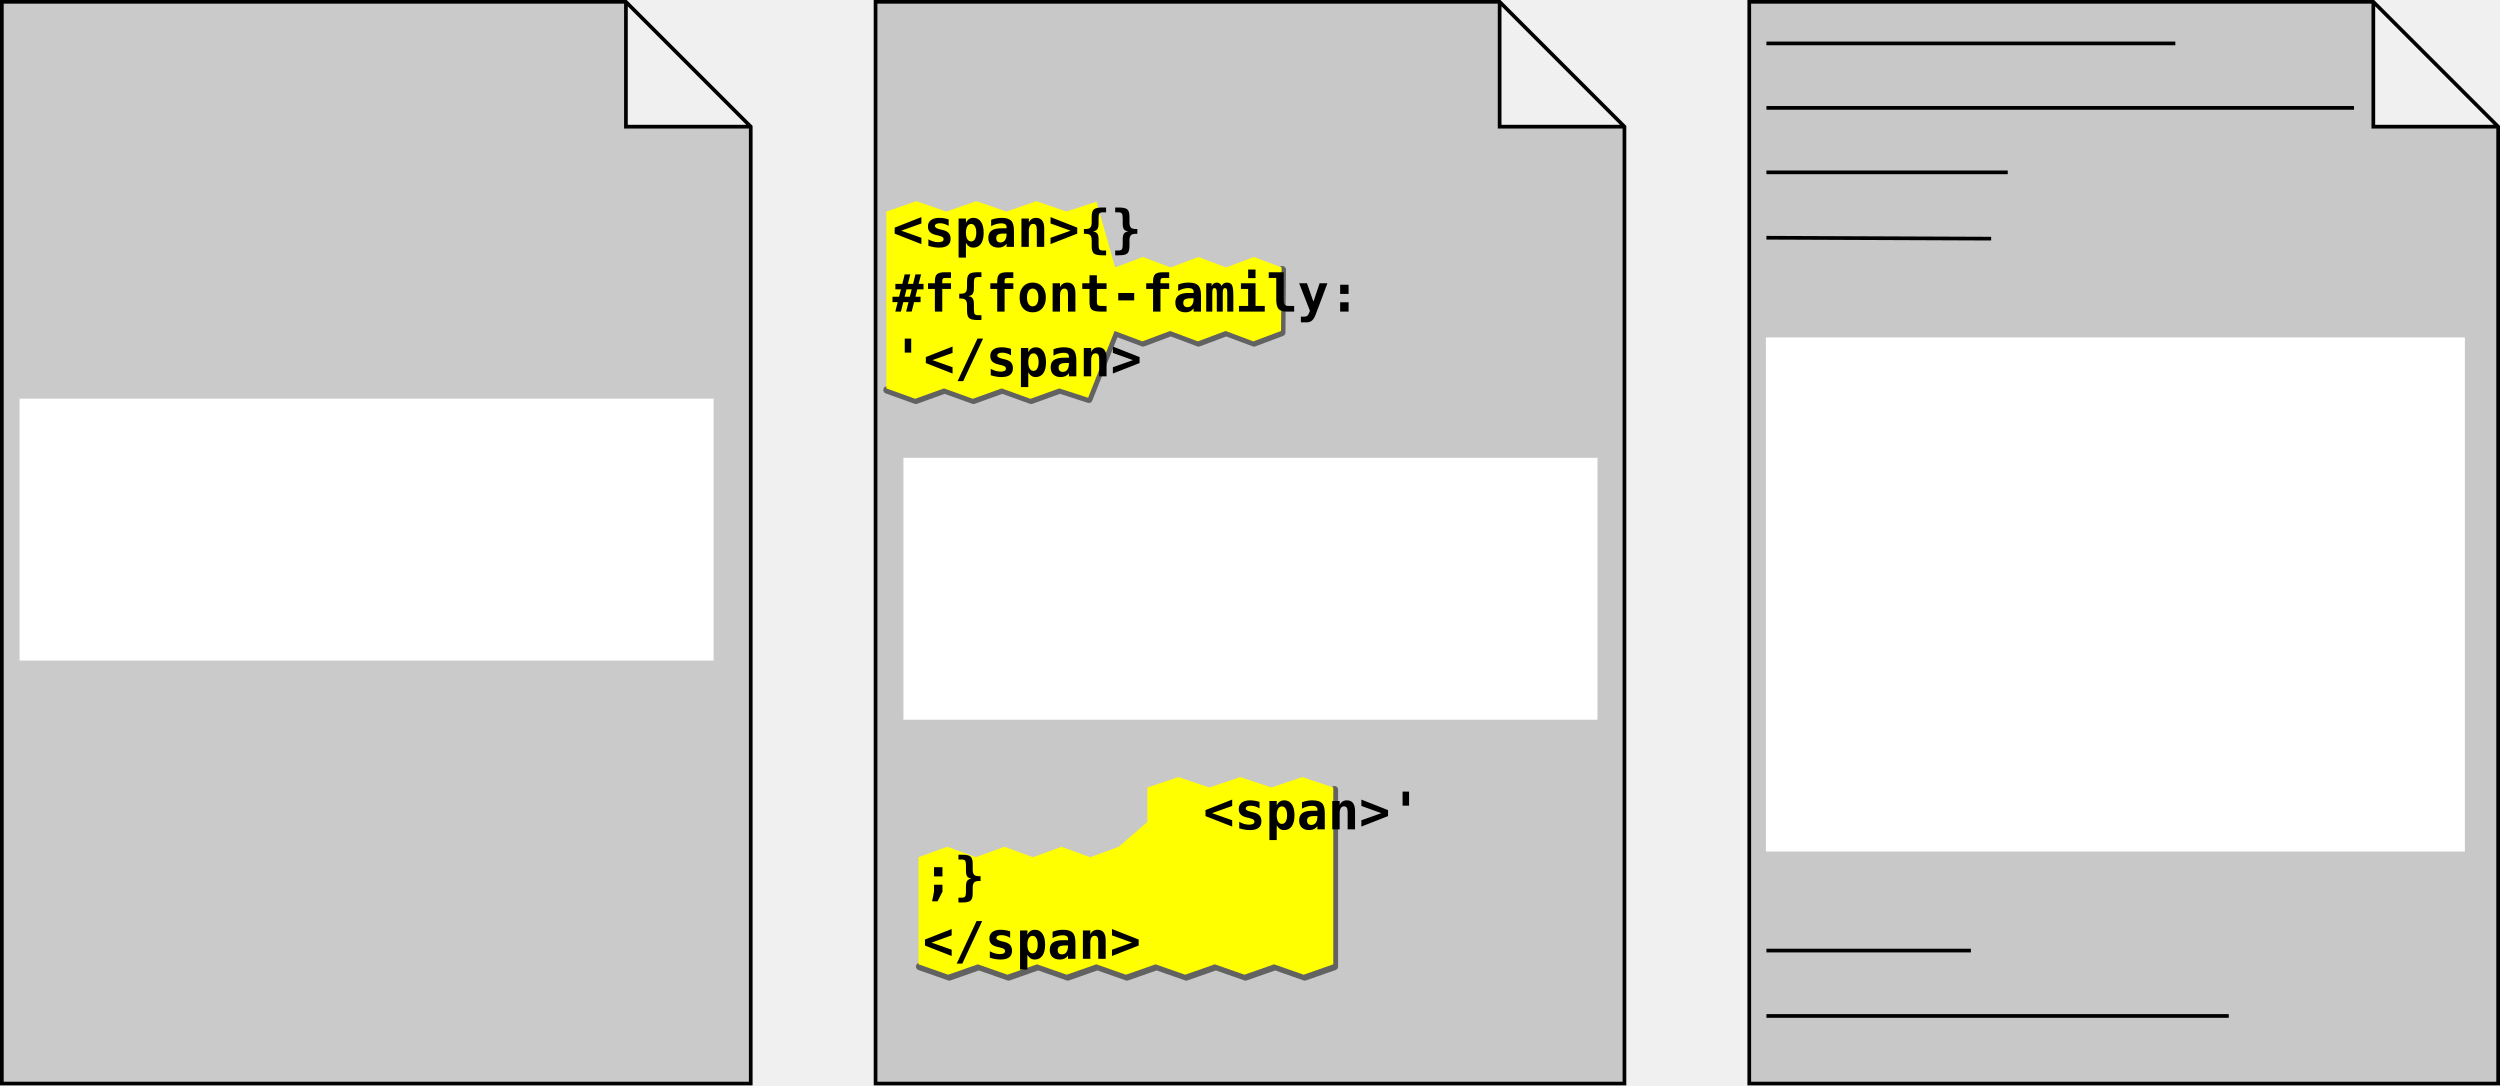
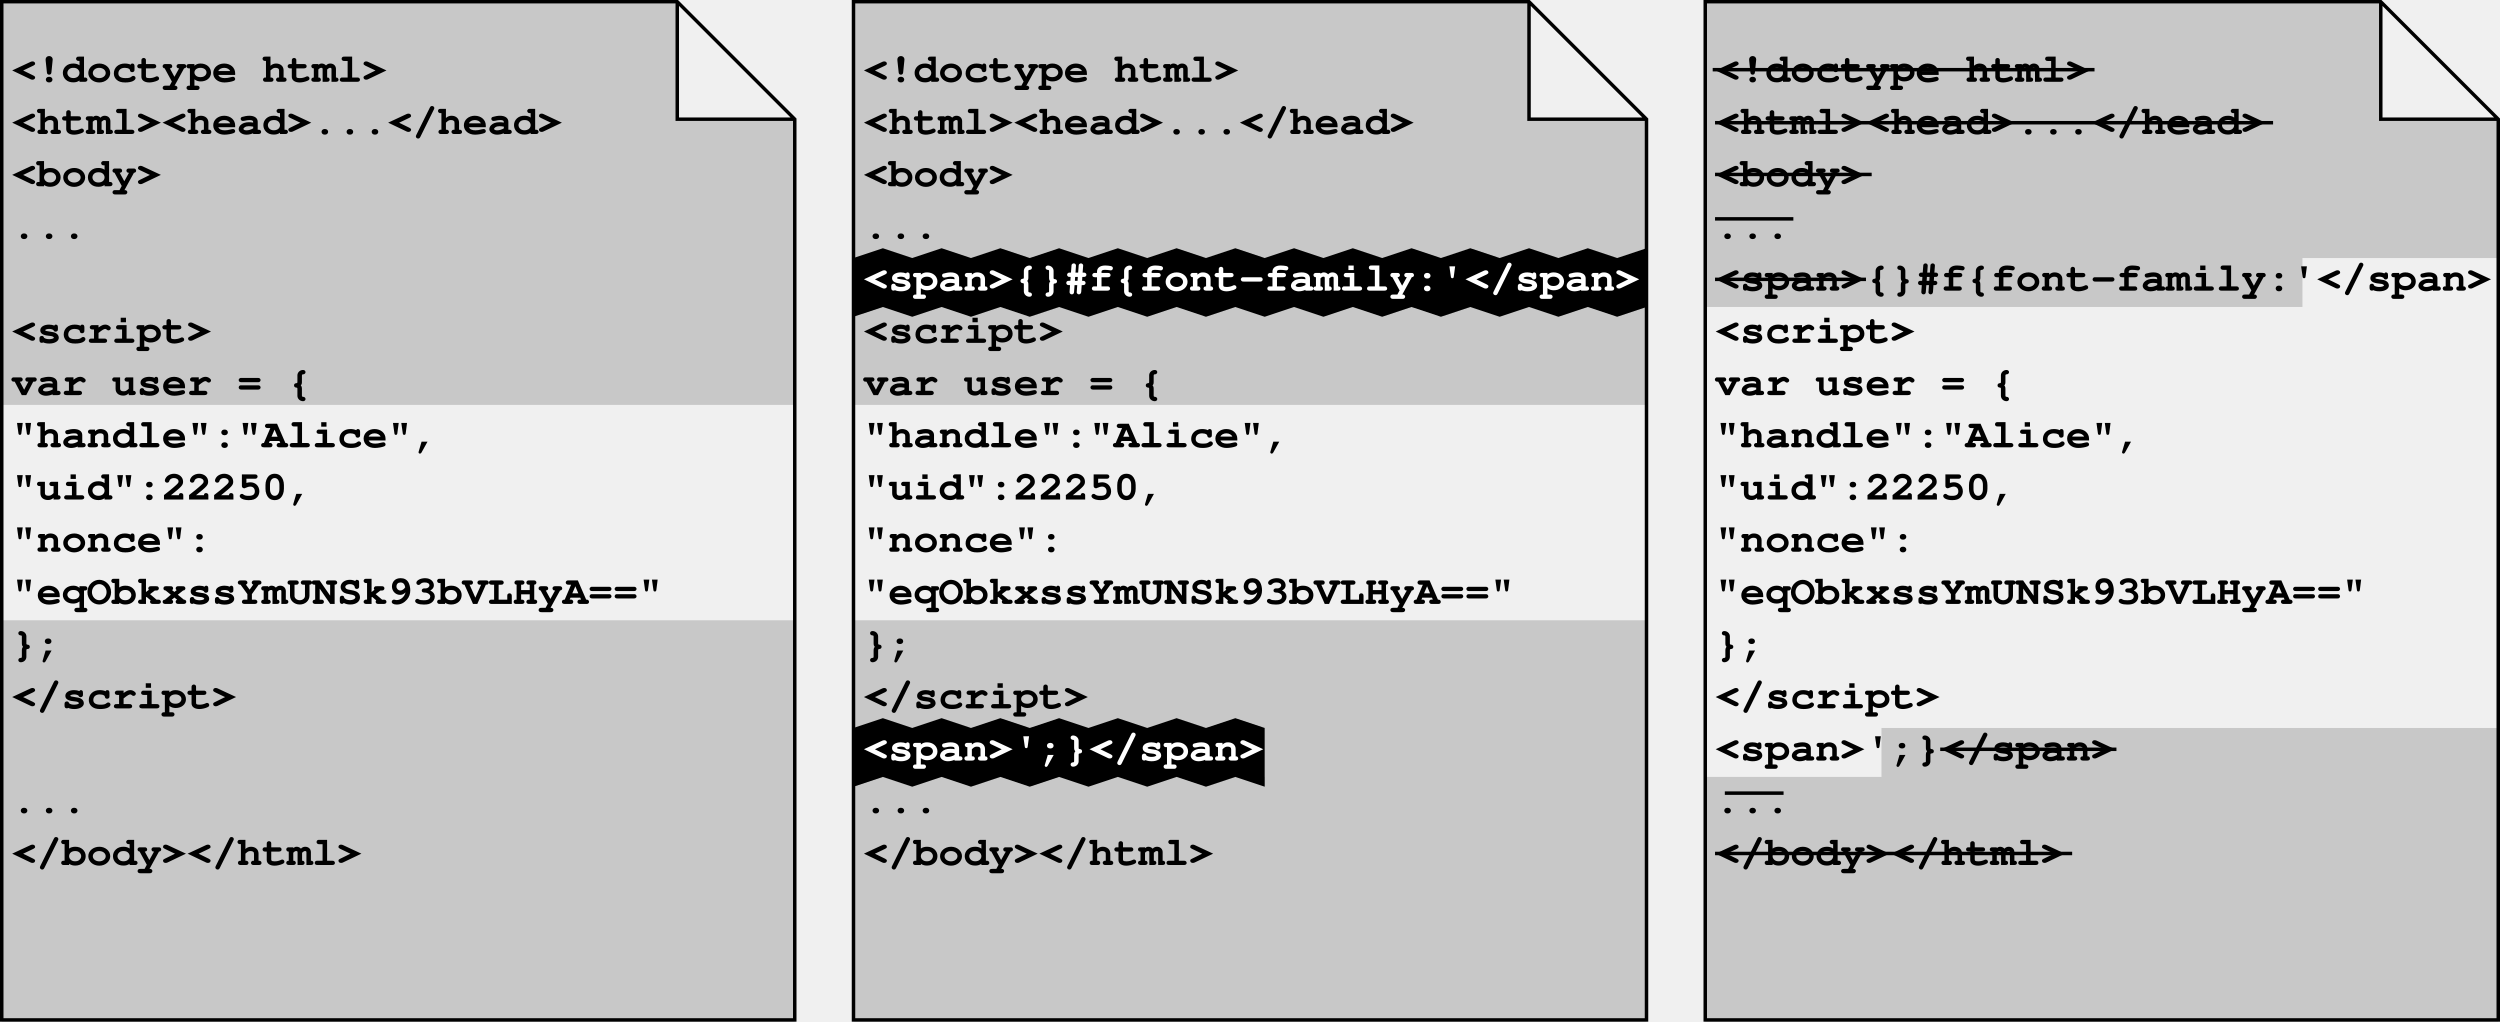
- <svg xmlns="http://www.w3.org/2000/svg" width="676" height="293.5" id="svg2" version="1.1">
+ <svg xmlns="http://www.w3.org/2000/svg" width="718.188" height="293.5" id="svg2" version="1.1">
  <defs id="defs4">
    </defs>
-   <g id="layer1" transform="translate(-0.5,-657.81)">
-     <g id="g2914">
-       <path d="m 169.75,658.31 0,33.75 33.75,0 -33.75,-33.75 z m -168.75,0 168.75,0 33.75,33.75 0,258.75 -202.5,0 0,-292.5 z" style="fill:#cacaca;fill-opacity:1;stroke:#000000;stroke-width:1;stroke-linecap:butt;stroke-linejoin:miter;stroke-miterlimit:2;stroke-opacity:1;stroke-dasharray:none" id="path3599" />
-       <rect y="765.608" x="5.79" height="70.82" width="187.672" id="rect3836" style="fill:#ffffff;fill-opacity:1;stroke:none" />
-       <flowRoot transform="translate(-3.0625,614.9397)" style="font-size:10px;font-style:normal;font-variant:normal;font-weight:bold;font-stretch:normal;text-align:start;text-anchor:start;fill:#000000;fill-opacity:1;stroke:none;font-family:Inconsolata;-inkscape-font-specification:Inconsolata Medium" id="flowRoot2829" xml:space="preserve">
-         <flowRegion id="flowRegion2831">
-           <rect style="font-size:10px;font-style:normal;font-variant:normal;font-weight:bold;font-stretch:normal;font-family:Inconsolata;-inkscape-font-specification:Inconsolata Medium" y="45.853" x="11.314" height="280.721" width="184.562" id="rect2833" />
-         </flowRegion>
-         <flowPara style="font-size:14px" id="flowPara2835">&lt;!doctype html&gt;</flowPara>
-         <flowPara style="font-size:14px" id="flowPara2837">&lt;html&gt;&lt;head&gt;...&lt;/head&gt;</flowPara>
-         <flowPara style="font-size:14px" id="flowPara2843">&lt;body&gt;</flowPara>
-         <flowPara style="font-size:14px" id="flowPara2851">...</flowPara>
-         <flowPara style="font-size:14px" id="flowPara2853">&lt;script&gt;</flowPara>
-         <flowPara style="font-size:14px" id="flowPara3681">var user = {</flowPara>
-         <flowPara style="font-size:14px" id="flowPara3687">"handle":"Alice",</flowPara>
-         <flowPara style="font-size:14px" id="flowPara3683">"uid":22250,</flowPara>
-         <flowPara style="font-size:14px" id="flowPara2863">"nonce":</flowPara>
-         <flowPara id="flowPara3830" style="font-size:14px">"eqObkxssYmUNSk93bVLHyA=="</flowPara>
-         <flowPara style="font-size:14px" id="flowPara3698">};</flowPara>
-         <flowPara style="font-size:14px" id="flowPara2855">&lt;/script&gt;</flowPara>
-         <flowPara style="font-size:14px" id="flowPara2857">...</flowPara>
-         <flowPara style="font-size:14px" id="flowPara2849">&lt;/body&gt;&lt;/html&gt;</flowPara>
-       </flowRoot>
-     </g>
-     <g id="g2935">
-       <path id="path3605" style="fill:#c8c8c8;fill-opacity:1;stroke:#000000;stroke-width:1;stroke-linecap:butt;stroke-linejoin:miter;stroke-miterlimit:2;stroke-opacity:1;stroke-dasharray:none" d="m 406,658.31 0,33.75 33.75,0 L 406,658.31 z m -168.75,0 168.75,0 33.75,33.75 0,258.75 -202.5,0 0,-292.5 z" />
-       <rect style="fill:#ffffff;fill-opacity:1;stroke:none" id="rect3863" width="187.672" height="70.82" x="244.79" y="781.608" />
-       <g id="g2898">
-         <path id="path2937" d="m 347.225,730.734 -0.141,16.988 -7.5,2.812 -7.5,-2.812 -7.5,2.812 -7.5,-2.812 -7.5,2.812 -7.5,-2.812 -7.167,18.056 -7.795,-2.53 -7.795,2.812 -7.795,-2.812 -7.795,2.812 -7.795,-2.812 -7.795,2.812 -7.795,-2.812" style="fill:none;stroke:#000000;stroke-width:2;stroke-linecap:round;stroke-linejoin:round;stroke-miterlimit:4;stroke-opacity:0.511;stroke-dasharray:none" />
-         <path style="fill:#ffff00;fill-opacity:1;stroke:none" d="m 240.157,715.018 8.118,-2.812 8.118,2.812 8.118,-2.812 8.118,2.812 8.118,-2.812 8.118,2.812 8.118,-2.671 5.05,17.774 7.5,-2.812 7.5,2.812 7.5,-2.812 7.5,2.812 7.5,-2.812 7.5,2.812 -0.141,17.185 -7.5,2.812 -7.5,-2.812 -7.5,2.812 -7.5,-2.812 -7.5,2.812 -7.5,-2.812 -7.167,18.056 -7.795,-2.53 -7.795,2.812 -7.795,-2.812 -7.795,2.812 -7.795,-2.812 -7.795,2.812 -7.795,-2.812 0,-47.812 z" id="path3893" />
-         <text xml:space="preserve" style="font-size:14px;font-style:normal;font-variant:normal;font-weight:normal;font-stretch:normal;text-align:start;text-anchor:start;fill:#000000;fill-opacity:1;stroke:none;font-family:cmr10;-inkscape-font-specification:cmr10" x="241.812" y="724.56" id="text3851">
-           <tspan id="tspan3853" x="241.812" y="724.56" style="font-style:normal;font-variant:normal;font-weight:bold;font-stretch:normal;font-family:Inconsolata;-inkscape-font-specification:Inconsolata Medium">&lt;span&gt;{}</tspan>
-           <tspan x="241.812" y="742.06" style="font-style:normal;font-variant:normal;font-weight:bold;font-stretch:normal;font-family:Inconsolata;-inkscape-font-specification:Inconsolata Medium" id="tspan3889">#f{font-family:</tspan>
-           <tspan x="241.812" y="759.56" id="tspan3855" style="font-style:normal;font-variant:normal;font-weight:bold;font-stretch:normal;font-family:Inconsolata;-inkscape-font-specification:Inconsolata Medium">'&lt;/span&gt;</tspan>
-         </text>
-       </g>
-       <g id="g2906">
-         <path style="fill:none;stroke:#000000;stroke-width:2;stroke-linecap:round;stroke-linejoin:round;stroke-miterlimit:4;stroke-opacity:0.511;stroke-dasharray:none" d="m 361.322,871.347 1.7e-4,47.812 -8.011,2.812 -8.011,-2.812 -8.011,2.812 -8.01,-2.812 -8.011,2.812 -8.011,-2.812 -8.011,2.812 -8.011,-2.812 -8.01,2.812 -8.011,-2.812 -8.011,2.812 -8.011,-2.812 -8.011,2.812 -8.01,-2.812" id="path3716" />
-         <path id="path2904" d="m 256.609,886.782 7.734,2.812 7.734,-2.812 7.734,2.812 7.734,-2.812 7.734,2.812 7.734,-2.812 7.734,-6.699 9.7e-4,-9.335 8.379,-2.812 8.379,2.812 8.379,-2.812 8.379,2.812 8.379,-2.812 8.379,2.812 1.7e-4,47.812 -8.011,2.812 -8.011,-2.812 -8.011,2.812 -8.01,-2.812 -8.011,2.812 -8.011,-2.812 -8.011,2.812 -8.011,-2.812 -8.01,2.812 -8.011,-2.812 -8.011,2.812 -8.011,-2.812 -8.011,2.812 -8.01,-2.812 0,-28.966 7.734,-2.812 z" style="fill:#ffff00;fill-opacity:1;stroke:none" />
-         <text xml:space="preserve" style="font-size:14px;font-style:normal;font-variant:normal;font-weight:bold;font-stretch:normal;text-align:start;text-anchor:start;fill:#000000;fill-opacity:1;stroke:none;font-family:Inconsolata;-inkscape-font-specification:Inconsolata Medium" x="250" y="882.06" id="text3859">
-           <tspan id="tspan3861" x="250" y="882.06">         &lt;span&gt;'</tspan>
-           <tspan x="250" y="899.56" id="tspan3885">;}</tspan>
-           <tspan x="250" y="917.06" id="tspan3887">&lt;/span&gt;</tspan>
-         </text>
-       </g>
-       <flowRoot xml:space="preserve" id="flowRoot3702" style="font-size:14px;font-style:normal;font-variant:normal;font-weight:bold;font-stretch:normal;text-align:start;text-anchor:start;fill:#000000;fill-opacity:1;stroke:none;font-family:Inconsolata;-inkscape-font-specification:Inconsolata Medium" transform="translate(233.1875,614.9397)">
-         <flowRegion id="flowRegion3704">
-           <rect id="rect3706" width="184.562" height="280.721" x="11.314" y="45.853" style="font-size:14px;font-style:normal;font-variant:normal;font-weight:bold;font-stretch:normal;font-family:Inconsolata;-inkscape-font-specification:Inconsolata Medium" />
-         </flowRegion>
-         <flowPara style="font-size:14px;font-weight:normal;-inkscape-font-specification:Bitstream Charter" id="flowPara3708">&lt;!doctype html&gt;</flowPara>
-         <flowPara style="font-size:14px;font-weight:normal;-inkscape-font-specification:Bitstream Charter" id="flowPara3710">&lt;html&gt;&lt;head&gt;...&lt;/head&gt;</flowPara>
-         <flowPara style="font-size:14px;font-weight:normal;-inkscape-font-specification:Bitstream Charter" id="flowPara3714">&lt;body&gt;...</flowPara>
-         <flowPara id="flowPara3744" style="font-size:14px;font-weight:normal;-inkscape-font-specification:Bitstream Charter" />
-         <flowPara id="flowPara3857" style="font-size:14px;font-weight:normal;-inkscape-font-specification:Bitstream Charter" />
-         <flowPara id="flowPara3875" style="font-size:14px;font-weight:normal;-inkscape-font-specification:Bitstream Charter">        &lt;script&gt;</flowPara>
-         <flowPara style="font-size:14px;font-weight:normal;-inkscape-font-specification:Bitstream Charter" id="flowPara3718">var user = {</flowPara>
-         <flowPara style="font-size:14px;font-weight:normal;-inkscape-font-specification:Bitstream Charter" id="flowPara3720">"handle":"Alice",</flowPara>
-         <flowPara style="font-size:14px;font-weight:normal;-inkscape-font-specification:Bitstream Charter" id="flowPara3722">"uid":22250,</flowPara>
-         <flowPara style="font-size:14px;font-weight:normal;-inkscape-font-specification:Bitstream Charter" id="flowPara3724">"nonce":</flowPara>
-         <flowPara id="flowPara3832" style="font-size:14px;font-weight:normal;-inkscape-font-specification:Bitstream Charter">"eqObkxssYmUNSk93bVLHyA=="</flowPara>
-         <flowPara style="font-size:14px;font-weight:normal;-inkscape-font-specification:Bitstream Charter" id="flowPara3726">};</flowPara>
-         <flowPara style="font-size:14px;font-weight:normal;-inkscape-font-specification:Bitstream Charter" id="flowPara3728">&lt;/script&gt;</flowPara>
-         <flowPara style="font-size:14px;font-weight:normal;-inkscape-font-specification:Bitstream Charter" id="flowPara3732" />
-         <flowPara id="flowPara3881" style="font-size:14px;font-weight:normal;-inkscape-font-specification:Bitstream Charter" />
-         <flowPara id="flowPara3883" style="font-size:14px;font-weight:normal;-inkscape-font-specification:Bitstream Charter">...&lt;/body&gt;&lt;/html&gt;</flowPara>
-       </flowRoot>
-     </g>
-     <g id="g2972">
-       <path d="m 642.25,658.31 0,33.75 33.75,0 -33.75,-33.75 z m -168.75,0 168.75,0 33.75,33.75 0,258.75 -202.5,0 0,-292.5 z" style="fill:#c8c8c8;fill-opacity:1;stroke:#000000;stroke-width:1;stroke-linecap:butt;stroke-linejoin:miter;stroke-miterlimit:2;stroke-opacity:1;stroke-dasharray:none" id="path3607" />
-       <rect y="749.06" x="478" height="139" width="189" id="rect3873" style="fill:#ffffff;fill-opacity:1;stroke:none" />
-       <flowRoot transform="translate(469.0975,614.9397)" style="font-size:10px;font-style:normal;font-variant:normal;font-weight:bold;font-stretch:normal;text-align:start;text-anchor:start;fill:#000000;fill-opacity:1;stroke:none;font-family:Inconsolata;-inkscape-font-specification:Inconsolata Medium" id="flowRoot3752" xml:space="preserve">
-         <flowRegion id="flowRegion3754">
-           <rect style="font-size:10px;font-style:normal;font-variant:normal;font-weight:bold;font-stretch:normal;font-family:Inconsolata;-inkscape-font-specification:Inconsolata Medium" y="45.853" x="11.314" height="280.721" width="183.146" id="rect3756" />
-         </flowRegion>
-         <flowPara id="flowPara3758" style="font-size:14px;font-style:normal;font-weight:normal;-inkscape-font-specification:Bitstream Charter">&lt;!doctype html&gt;</flowPara>
-         <flowPara id="flowPara3760" style="font-size:14px;font-style:normal;font-weight:normal;-inkscape-font-specification:Bitstream Charter">&lt;html&gt;&lt;head&gt;...&lt;/head&gt;</flowPara>
-         <flowPara id="flowPara3762" style="font-size:14px;font-style:normal;font-weight:normal;-inkscape-font-specification:Bitstream Charter">&lt;body&gt;...</flowPara>
-         <flowPara id="flowPara3838" style="font-size:14px;font-style:normal;font-weight:normal;-inkscape-font-specification:Bitstream Charter">&lt;span&gt;{}</flowPara>
-         <flowPara id="flowPara3842" style="font-size:14px;font-style:normal;font-weight:normal;-inkscape-font-specification:Bitstream Charter">#f{font-family:</flowPara>
-         <flowPara style="font-size:14px;font-style:normal;font-weight:normal;-inkscape-font-specification:Bitstream Charter" id="flowPara3770">'&lt;/span&gt;&lt;script&gt;</flowPara>
-         <flowPara id="flowPara3772" style="font-size:14px;font-style:normal;font-weight:normal;-inkscape-font-specification:Bitstream Charter">var user = {</flowPara>
-         <flowPara id="flowPara3774" style="font-size:14px;font-style:normal;font-weight:normal;-inkscape-font-specification:Bitstream Charter">"handle":"Alice",</flowPara>
-         <flowPara id="flowPara3776" style="font-size:14px;font-style:normal;font-weight:normal;-inkscape-font-specification:Bitstream Charter">"uid":22250,</flowPara>
-         <flowPara id="flowPara3778" style="font-size:14px;font-style:normal;font-weight:normal;-inkscape-font-specification:Bitstream Charter">"nonce":</flowPara>
-         <flowPara id="flowPara3834" style="font-size:14px;font-style:normal;font-weight:normal;-inkscape-font-specification:Bitstream Charter">"eqObkxssYmUNSk93bVLHyA=="</flowPara>
-         <flowPara id="flowPara3780" style="font-size:14px;font-style:normal;font-weight:normal;-inkscape-font-specification:Bitstream Charter">};</flowPara>
-         <flowPara id="flowPara3782" style="font-size:14px;font-style:normal;font-weight:normal;-inkscape-font-specification:Bitstream Charter">&lt;/script&gt;&lt;span&gt;'</flowPara>
-         <flowPara id="flowPara3786" style="font-size:14px;font-style:normal;font-weight:normal;-inkscape-font-specification:Bitstream Charter">;}</flowPara>
-         <flowPara id="flowPara3871" style="font-size:14px;font-style:normal;font-weight:normal;-inkscape-font-specification:Bitstream Charter">&lt;/span&gt;</flowPara>
-         <flowPara id="flowPara3788" style="font-size:14px;font-style:normal;font-weight:normal;-inkscape-font-specification:Bitstream Charter">...&lt;/body&gt;&lt;/html&gt;</flowPara>
-       </flowRoot>
-       <path id="path2913" d="m 478.144,669.548 110.57,0" style="fill:none;stroke:#000000;stroke-width:1px;stroke-linecap:butt;stroke-linejoin:miter;stroke-opacity:1" />
-       <path id="path2915" d="m 478.144,686.98 158.882,0" style="fill:none;stroke:#000000;stroke-width:1px;stroke-linecap:butt;stroke-linejoin:miter;stroke-opacity:1" />
-       <path id="path2917" d="m 478.144,704.412 65.246,0" style="fill:none;stroke:#000000;stroke-width:1px;stroke-linecap:butt;stroke-linejoin:miter;stroke-opacity:1" />
-       <path id="path2919" d="m 478.144,722.093 60.764,0.249" style="fill:none;stroke:#000000;stroke-width:1px;stroke-linecap:butt;stroke-linejoin:miter;stroke-opacity:1" />
-       <path id="path2921" d="m 478.144,914.844 55.285,0" style="fill:none;stroke:#000000;stroke-width:1px;stroke-linecap:butt;stroke-linejoin:miter;stroke-opacity:1" />
-       <path id="path2923" d="m 478.144,932.525 125.014,0" style="fill:none;stroke:#000000;stroke-width:1px;stroke-linecap:butt;stroke-linejoin:miter;stroke-opacity:1" />
-     </g>
+   <g id="layer1" transform="translate(14.0625,-657.81)">
+     <path style="fill:#c8c8c8;fill-opacity:1;stroke:none" d="m -14.062,1 0,115.312 227.812,0 0,-81.562 -33.75,0 L 180,1 -14.062,1 z" id="path3868" transform="translate(0.5,657.81)" />
+     <rect style="fill:#c8c8c8;fill-opacity:1;stroke:none" id="rect3866" width="227.812" height="115.312" x="-14.062" y="178.188" transform="translate(0.5,657.81)" />
+     <path id="path3870" d="m 231.125,658.81 0,73.125 227.812,0 0,-39.375 -33.75,0 0,-33.75 -194.062,0 z" style="fill:#c8c8c8;fill-opacity:1;stroke:none" />
+     <rect style="fill:#c8c8c8;fill-opacity:1;stroke:none" id="rect3897" width="227.812" height="28.125" x="230.625" y="88.188" transform="translate(0.5,657.81)" />
+     <path style="fill:#c8c8c8;fill-opacity:1;stroke:none" d="m 230.625,178.188 0,30.938 118.125,0 0,14.062 -118.125,0 0,70.312 227.812,0 0,-70.312 0,-14.062 0,-30.938 -227.812,0 z" transform="translate(0.5,657.81)" id="rect3872" />
+     <path style="fill:#c8c8c8;fill-opacity:1;stroke:none" d="m 475.812,658.81 0,87.188 171.562,0 0,-14.062 56.25,0 0,-39.375 -33.75,0 0,-33.75 -194.062,0 z" id="path3874" />
+     <path style="fill:#c8c8c8;fill-opacity:1;stroke:none" d="m 526.438,880.997 0,-14.062 177.188,0 0,84.375 -227.812,0 0,-70.313 50.625,0 z" id="rect3876" />
+     <path id="path3911" d="m 231.125,883.81 0,-16.875 8.438,-2.812 8.438,2.812 8.438,-2.812 8.438,2.812 8.438,-2.812 8.438,2.812 8.438,-2.812 8.438,2.812 8.438,-2.812 8.438,2.812 8.438,-2.812 8.438,2.812 8.438,-2.812 8.438,2.812 0,16.875 -8.438,-2.812 -8.438,2.812 -8.438,-2.812 -8.438,2.812 -8.438,-2.812 -8.438,2.812 -8.438,-2.812 -8.438,2.812 -8.438,-2.812 -8.438,2.812 -8.438,-2.812 -8.438,2.812 -8.438,-2.812 -8.438,2.812 z" style="fill:#000000;fill-opacity:1;stroke:none" />
+     <path style="fill:#000000;fill-opacity:1;stroke:none" d="m 230.625,91 0,-16.875 8.438,-2.812 8.438,2.812 8.438,-2.812 8.438,2.812 8.438,-2.812 8.438,2.812 8.438,-2.812 8.438,2.812 8.438,-2.812 8.438,2.812 8.438,-2.812 8.438,2.812 8.438,-2.812 8.438,2.812 8.438,-2.812 8.438,2.812 8.438,-2.812 8.438,2.812 8.438,-2.812 8.438,2.812 8.438,-2.812 8.438,2.812 8.438,-2.812 8.438,2.812 8.438,-2.812 8.438,2.812 8.438,-2.812 0,16.875 L 450,91 441.562,88.188 433.125,91 424.688,88.188 416.25,91 407.812,88.188 399.375,91 390.938,88.188 382.5,91 374.062,88.188 365.625,91 357.188,88.188 348.75,91 340.312,88.188 331.875,91 323.438,88.188 315,91 306.562,88.188 298.125,91 289.688,88.188 281.25,91 272.812,88.188 264.375,91 255.938,88.188 247.5,91 239.062,88.188 230.625,91 z" id="path3909" transform="translate(0.5,657.81)" />
+     <path id="path3599" style="fill:none;stroke:#000000;stroke-width:1;stroke-linecap:butt;stroke-linejoin:miter;stroke-miterlimit:2;stroke-opacity:1;stroke-dasharray:none" d="m 180.5,658.31 0,33.75 33.75,0 -33.75,-33.75 z m -194.062,0 194.062,0 33.75,33.75 0,258.75 -227.812,0 0,-292.5 z" />
+     <path d="m 425.188,658.31 0,33.75 33.75,0 -33.75,-33.75 z m -194.062,0 194.062,0 33.75,33.75 0,258.75 -227.812,0 0,-292.5 z" style="fill:none;stroke:#000000;stroke-width:1;stroke-linecap:butt;stroke-linejoin:miter;stroke-miterlimit:2;stroke-opacity:1;stroke-dasharray:none" id="path3605" />
+     <path id="path3607" style="fill:none;stroke:#000000;stroke-width:1;stroke-linecap:butt;stroke-linejoin:miter;stroke-miterlimit:2;stroke-opacity:1;stroke-dasharray:none" d="m 669.875,658.31 0,33.75 33.75,0 -33.75,-33.75 z m -194.062,0 194.062,0 33.75,33.75 0,258.75 -227.812,0 0,-292.5 z" />
+     <text xml:space="preserve" style="font-size:12px;font-style:normal;font-variant:normal;font-weight:bold;font-stretch:normal;text-align:start;text-anchor:start;fill:#000000;fill-opacity:1;stroke:none;font-family:Nimbus Mono L;-inkscape-font-specification:Bitstream Charter Bold" x="-10.75" y="681.31" id="text2990">
+       <tspan id="tspan2992" x="-10.75" y="681.31">&lt;!doctype html&gt;</tspan>
+       <tspan x="-10.75" y="696.31" id="tspan2994">&lt;html&gt;&lt;head&gt;...&lt;/head&gt;</tspan>
+       <tspan x="-10.75" y="711.31" id="tspan2996">&lt;body&gt;</tspan>
+       <tspan x="-10.75" y="726.31" id="tspan2998">...</tspan>
+       <tspan x="-10.75" y="741.31" id="tspan3000" />
+       <tspan x="-10.75" y="756.31" id="tspan3090">&lt;script&gt;</tspan>
+       <tspan x="-10.75" y="771.31" id="tspan3002">var user = {</tspan>
+       <tspan x="-10.75" y="786.31" id="tspan3004">"handle":"Alice",</tspan>
+       <tspan x="-10.75" y="801.31" id="tspan3006">"uid":22250,</tspan>
+       <tspan x="-10.75" y="816.31" id="tspan3008">"nonce":</tspan>
+       <tspan x="-10.75" y="831.31" id="tspan3010">"eqObkxssYmUNSk93bVLHyA=="</tspan>
+       <tspan x="-10.75" y="846.31" id="tspan3012">};</tspan>
+       <tspan x="-10.75" y="861.31" id="tspan3014">&lt;/script&gt;</tspan>
+       <tspan x="-10.75" y="876.31" id="tspan3016" />
+       <tspan x="-10.75" y="891.31" id="tspan3088">...</tspan>
+       <tspan x="-10.75" y="906.31" id="tspan3018">&lt;/body&gt;&lt;/html&gt;</tspan>
+     </text>
+     <text xml:space="preserve" style="font-size:12px;font-style:normal;font-variant:normal;font-weight:bold;font-stretch:normal;text-align:start;text-anchor:start;fill:#000000;fill-opacity:1;stroke:none;font-family:Nimbus Mono L;-inkscape-font-specification:Bitstream Charter Bold" x="233.938" y="681.31" id="text3020">
+       <tspan id="tspan3022" x="233.938" y="681.31">&lt;!doctype html&gt;</tspan>
+       <tspan x="233.938" y="696.31" id="tspan3024">&lt;html&gt;&lt;head&gt;...&lt;/head&gt;</tspan>
+       <tspan x="233.938" y="711.31" id="tspan3026">&lt;body&gt;</tspan>
+       <tspan x="233.938" y="726.31" id="tspan3028">...</tspan>
+       <tspan x="233.938" y="741.31" id="tspan3030" style="fill:#ffffff;fill-opacity:1">&lt;span&gt;{}#f{font-family:'&lt;/span&gt;</tspan>
+       <tspan x="233.938" y="756.31" id="tspan3080">&lt;script&gt;</tspan>
+       <tspan x="233.938" y="771.31" id="tspan3032">var user = {</tspan>
+       <tspan x="233.938" y="786.31" id="tspan3034">"handle":"Alice",</tspan>
+       <tspan x="233.938" y="801.31" id="tspan3036">"uid":22250,</tspan>
+       <tspan x="233.938" y="816.31" id="tspan3038">"nonce":</tspan>
+       <tspan x="233.938" y="831.31" id="tspan3040">"eqObkxssYmUNSk93bVLHyA=="</tspan>
+       <tspan x="233.938" y="846.31" id="tspan3042">};</tspan>
+       <tspan x="233.938" y="861.31" id="tspan3044">&lt;/script&gt;</tspan>
+       <tspan x="233.938" y="876.31" id="tspan3082" style="fill:#ffffff;fill-opacity:1">&lt;span&gt;';}&lt;/span&gt;</tspan>
+       <tspan x="233.938" y="891.31" id="tspan3046">...</tspan>
+       <tspan x="233.938" y="906.31" id="tspan3048">&lt;/body&gt;&lt;/html&gt;</tspan>
+     </text>
+     <text xml:space="preserve" style="font-size:12px;font-style:normal;font-variant:normal;font-weight:bold;font-stretch:normal;text-align:start;text-anchor:start;fill:#000000;fill-opacity:1;stroke:none;font-family:Nimbus Mono L;-inkscape-font-specification:Bitstream Charter Bold" x="478.625" y="681.31" id="text3050">
+       <tspan id="tspan3052" x="478.625" y="681.31">&lt;!doctype html&gt;</tspan>
+       <tspan x="478.625" y="696.31" id="tspan3054">&lt;html&gt;&lt;head&gt;...&lt;/head&gt;</tspan>
+       <tspan x="478.625" y="711.31" id="tspan3056">&lt;body&gt;</tspan>
+       <tspan x="478.625" y="726.31" id="tspan3058">...</tspan>
+       <tspan x="478.625" y="741.31" id="tspan3084">&lt;span&gt;{}#f{font-family:'&lt;/span&gt;</tspan>
+       <tspan x="478.625" y="756.31" id="tspan3060">&lt;script&gt;</tspan>
+       <tspan x="478.625" y="771.31" id="tspan3062">var user = {</tspan>
+       <tspan x="478.625" y="786.31" id="tspan3064">"handle":"Alice",</tspan>
+       <tspan x="478.625" y="801.31" id="tspan3066">"uid":22250,</tspan>
+       <tspan x="478.625" y="816.31" id="tspan3068">"nonce":</tspan>
+       <tspan x="478.625" y="831.31" id="tspan3070">"eqObkxssYmUNSk93bVLHyA=="</tspan>
+       <tspan x="478.625" y="846.31" id="tspan3072">};</tspan>
+       <tspan x="478.625" y="861.31" id="tspan3074">&lt;/script&gt;</tspan>
+       <tspan x="478.625" y="876.31" id="tspan3076">&lt;span&gt;';}&lt;/span&gt;</tspan>
+       <tspan x="478.625" y="891.31" id="tspan3086">...</tspan>
+       <tspan x="478.625" y="906.31" id="tspan3078">&lt;/body&gt;&lt;/html&gt;</tspan>
+     </text>
+     <path id="path3894" transform="translate(0.5,657.81)" style="fill:none;stroke:#000000;stroke-width:1px;stroke-linecap:butt;stroke-linejoin:miter;stroke-opacity:1" d="m 478.125,245.184 102.592,0 m -99.78,-17.338 16.875,0 m 45,-12.592 50.625,0 M 478.125,80.253 l 43.362,0 M 478.125,62.875 l 22.5,0 m -22.5,-12.76 45,0 m -45,-14.861 160.312,0 m -160.984,-15.237 109.688,0" />
  </g>
</svg>
